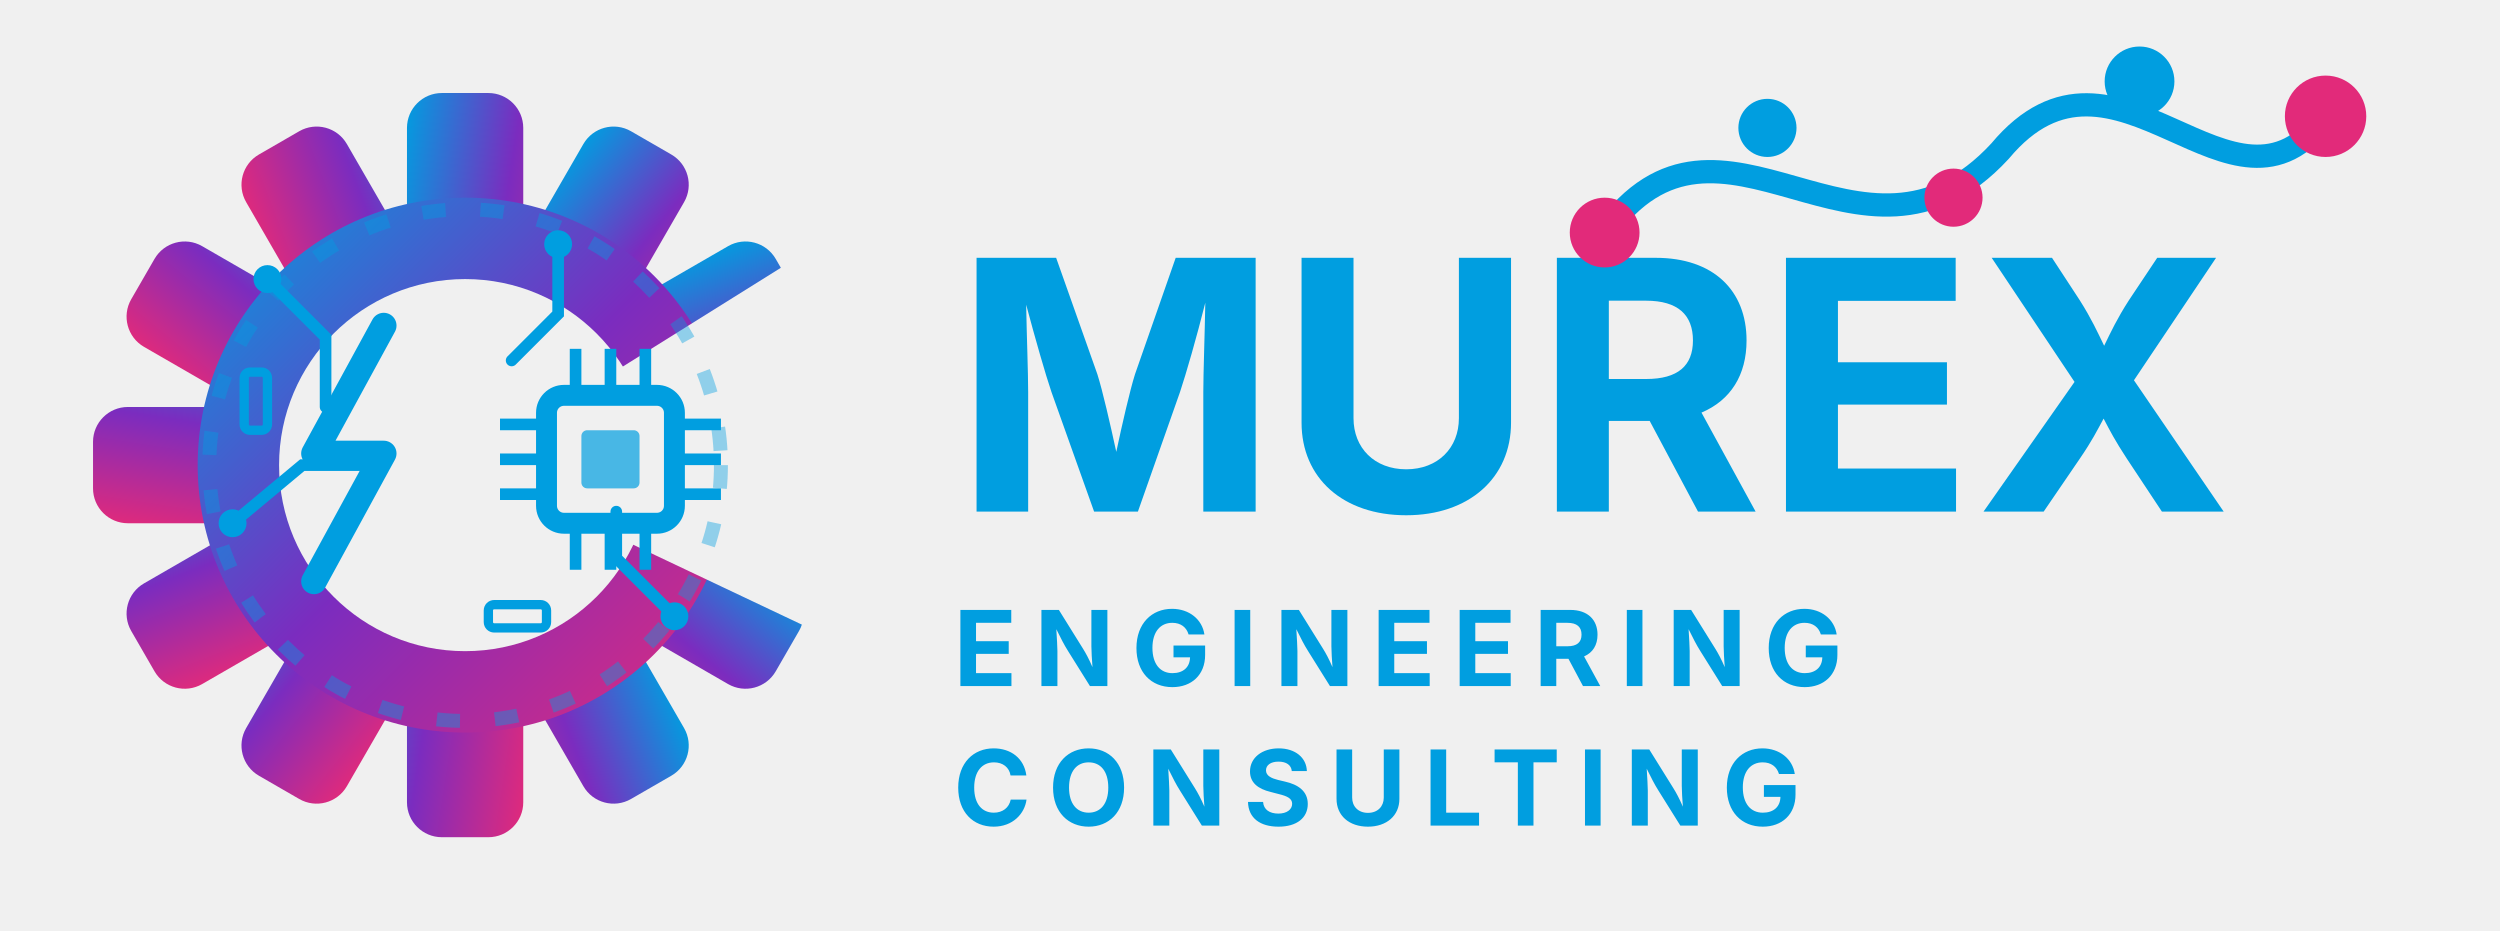
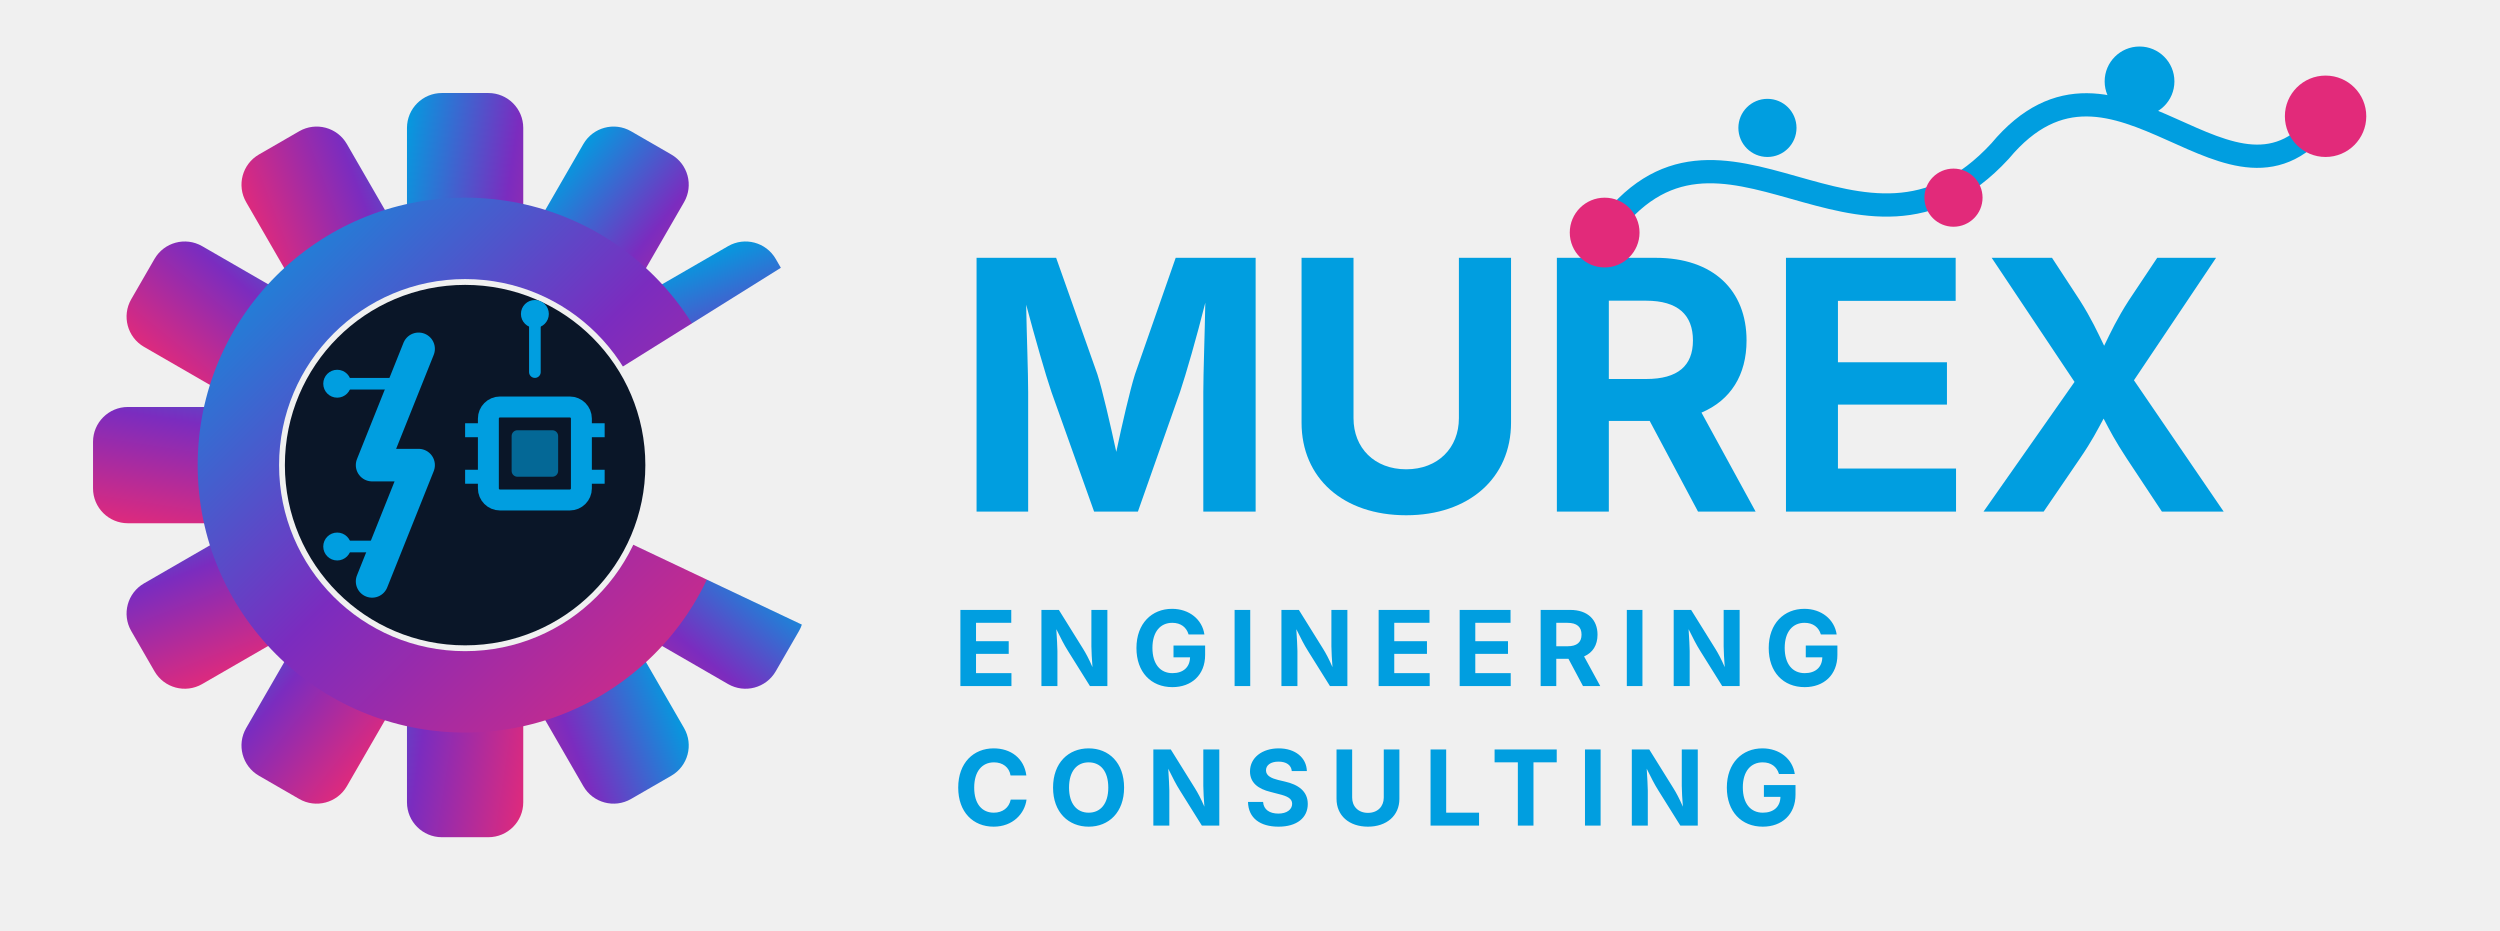
<svg xmlns="http://www.w3.org/2000/svg" viewBox="0 0 215 80" dir="ltr">
  <defs>
    <linearGradient id="emblemGrad" x1="0%" y1="0%" x2="100%" y2="100%">
      <stop offset="0%" stop-color="#009ee0" />
      <stop offset="50%" stop-color="#7b2cbf" />
      <stop offset="100%" stop-color="#e22a7a" />
    </linearGradient>
    <mask id="gearMask">
      <rect x="0" y="0" width="80" height="80" fill="white" />
      <circle cx="40" cy="40" r="16" fill="black" />
      <path d="M 40,40 L 80,15 A 40,40 0 0,1 78,58 Z" fill="black" />
    </mask>
  </defs>
  <g mask="url(#gearMask)">
    <rect x="35" y="8" width="10" height="64" rx="3" fill="url(#emblemGrad)" />
    <rect x="35" y="8" width="10" height="64" rx="3" fill="url(#emblemGrad)" transform="rotate(30 40 40)" />
    <rect x="35" y="8" width="10" height="64" rx="3" fill="url(#emblemGrad)" transform="rotate(60 40 40)" />
    <rect x="35" y="8" width="10" height="64" rx="3" fill="url(#emblemGrad)" transform="rotate(90 40 40)" />
    <rect x="35" y="8" width="10" height="64" rx="3" fill="url(#emblemGrad)" transform="rotate(120 40 40)" />
    <rect x="35" y="8" width="10" height="64" rx="3" fill="url(#emblemGrad)" transform="rotate(150 40 40)" />
    <circle cx="40" cy="40" r="23" fill="url(#emblemGrad)" />
  </g>
+   <circle cx="40" cy="40" r="15.5" fill="#0a1628" />
  <g>
-     <circle cx="40" cy="40" r="22" fill="none" stroke="#009ee0" stroke-width="1.2" stroke-dasharray="2,3" class="logo-stroke-adapt" opacity="0.4" />
-     <path d="M 33,28 L 27,39 H 33 L 27,50" fill="none" stroke="#009ee0" stroke-width="2.2" stroke-linecap="round" stroke-linejoin="round" class="logo-stroke-adapt" />
-     <rect x="47" y="34" width="11" height="11" rx="1.5" fill="none" stroke="#009ee0" stroke-width="1.8" class="logo-stroke-adapt" />
-     <rect x="50" y="37" width="5" height="5" rx="0.5" fill="#009ee0" class="logo-text-adapt" opacity="0.7" />
-     <line x1="43" y1="36.5" x2="47" y2="36.5" stroke="#009ee0" stroke-width="1" class="logo-stroke-adapt" />
-     <line x1="43" y1="39.5" x2="47" y2="39.5" stroke="#009ee0" stroke-width="1" class="logo-stroke-adapt" />
-     <line x1="43" y1="42.5" x2="47" y2="42.5" stroke="#009ee0" stroke-width="1" class="logo-stroke-adapt" />
-     <line x1="58" y1="36.5" x2="62" y2="36.5" stroke="#009ee0" stroke-width="1" class="logo-stroke-adapt" />
-     <line x1="58" y1="39.5" x2="62" y2="39.5" stroke="#009ee0" stroke-width="1" class="logo-stroke-adapt" />
-     <line x1="58" y1="42.5" x2="62" y2="42.5" stroke="#009ee0" stroke-width="1" class="logo-stroke-adapt" />
-     <line x1="49.5" y1="30" x2="49.5" y2="34" stroke="#009ee0" stroke-width="1" class="logo-stroke-adapt" />
-     <line x1="52.5" y1="30" x2="52.5" y2="34" stroke="#009ee0" stroke-width="1" class="logo-stroke-adapt" />
-     <line x1="55.5" y1="30" x2="55.5" y2="34" stroke="#009ee0" stroke-width="1" class="logo-stroke-adapt" />
-     <line x1="49.5" y1="45" x2="49.5" y2="49" stroke="#009ee0" stroke-width="1" class="logo-stroke-adapt" />
-     <line x1="52.5" y1="45" x2="52.5" y2="49" stroke="#009ee0" stroke-width="1" class="logo-stroke-adapt" />
-     <line x1="55.5" y1="45" x2="55.5" y2="49" stroke="#009ee0" stroke-width="1" class="logo-stroke-adapt" />
-     <rect x="21" y="32" width="2" height="5" rx="0.5" fill="none" stroke="#009ee0" stroke-width="0.8" class="logo-stroke-adapt" />
-     <rect x="42" y="52" width="5" height="2" rx="0.5" fill="none" stroke="#009ee0" stroke-width="0.8" class="logo-stroke-adapt" />
-     <path d="M 23,24 L 28,29 V 35" fill="none" stroke="#009ee0" stroke-width="1" stroke-linecap="round" class="logo-stroke-adapt" />
-     <circle cx="23" cy="24" r="1.2" fill="#009ee0" class="logo-text-adapt" />
-     <path d="M 20,45 L 26,40 H 31" fill="none" stroke="#009ee0" stroke-width="1" stroke-linecap="round" class="logo-stroke-adapt" />
-     <circle cx="20" cy="45" r="1.2" fill="#009ee0" class="logo-text-adapt" />
-     <path d="M 48,21 V 27 L 44,31" fill="none" stroke="#009ee0" stroke-width="1" stroke-linecap="round" class="logo-stroke-adapt" />
-     <circle cx="48" cy="21" r="1.2" fill="#009ee0" class="logo-text-adapt" />
-     <path d="M 58,53 L 53,48 V 44" fill="none" stroke="#009ee0" stroke-width="1" stroke-linecap="round" class="logo-stroke-adapt" />
-     <circle cx="58" cy="53" r="1.2" fill="#009ee0" class="logo-text-adapt" />
+     <path d="M 36,30 L 32,40 H 36 L 32,50" fill="none" stroke="#009ee0" stroke-width="2.8" stroke-linecap="round" stroke-linejoin="round" class="logo-stroke-adapt" />
+     <rect x="42" y="35" width="8" height="8" rx="1" fill="none" stroke="#009ee0" stroke-width="1.8" class="logo-stroke-adapt" />
+     <rect x="44" y="37" width="4" height="4" rx="0.5" fill="#009ee0" class="logo-text-adapt" opacity="0.6" />
+     <line x1="40" y1="37" x2="42" y2="37" stroke="#009ee0" stroke-width="1.2" class="logo-stroke-adapt" />
+     <line x1="40" y1="41" x2="42" y2="41" stroke="#009ee0" stroke-width="1.2" class="logo-stroke-adapt" />
+     <line x1="50" y1="37" x2="52" y2="37" stroke="#009ee0" stroke-width="1.2" class="logo-stroke-adapt" />
+     <line x1="50" y1="41" x2="52" y2="41" stroke="#009ee0" stroke-width="1.2" class="logo-stroke-adapt" />
+     <path d="M 30,33 H 34" fill="none" stroke="#009ee0" stroke-width="1" stroke-linecap="round" class="logo-stroke-adapt" />
+     <circle cx="29" cy="33" r="1.2" fill="#009ee0" class="logo-text-adapt" />
+     <path d="M 30,47 H 34" fill="none" stroke="#009ee0" stroke-width="1" stroke-linecap="round" class="logo-stroke-adapt" />
+     <circle cx="29" cy="47" r="1.2" fill="#009ee0" class="logo-text-adapt" />
+     <path d="M 46,28 V 32" fill="none" stroke="#009ee0" stroke-width="1" stroke-linecap="round" class="logo-stroke-adapt" />
+     <circle cx="46" cy="27" r="1.2" fill="#009ee0" class="logo-text-adapt" />
  </g>
  <text x="82" y="44" font-family="'Poppins', 'Inter', sans-serif" font-weight="700" font-size="30" fill="#009ee0" class="logo-text-adapt">MUREX</text>
  <path d="M 138,20 C 148,6 160,26 172,13 C 182,1 192,21 200,10" fill="none" stroke="#009ee0" stroke-width="2" stroke-linecap="round" class="logo-stroke-adapt" />
  <circle cx="138" cy="20" r="3" fill="#e22a7a" />
  <circle cx="152" cy="11" r="2.5" fill="#009ee0" />
  <circle cx="168" cy="17" r="2.5" fill="#e22a7a" />
  <circle cx="184" cy="7" r="3" fill="#009ee0" />
  <circle cx="200" cy="10" r="3.5" fill="#e22a7a" />
  <text x="82" y="59" font-family="'Inter', sans-serif" font-weight="700" font-size="9" letter-spacing="1.5" fill="#009ee0" class="logo-subtext-adapt">ENGINEERING</text>
  <text x="82" y="71" font-family="'Inter', sans-serif" font-weight="700" font-size="9" letter-spacing="1.5" fill="#009ee0" class="logo-subtext-adapt">CONSULTING</text>
</svg>
